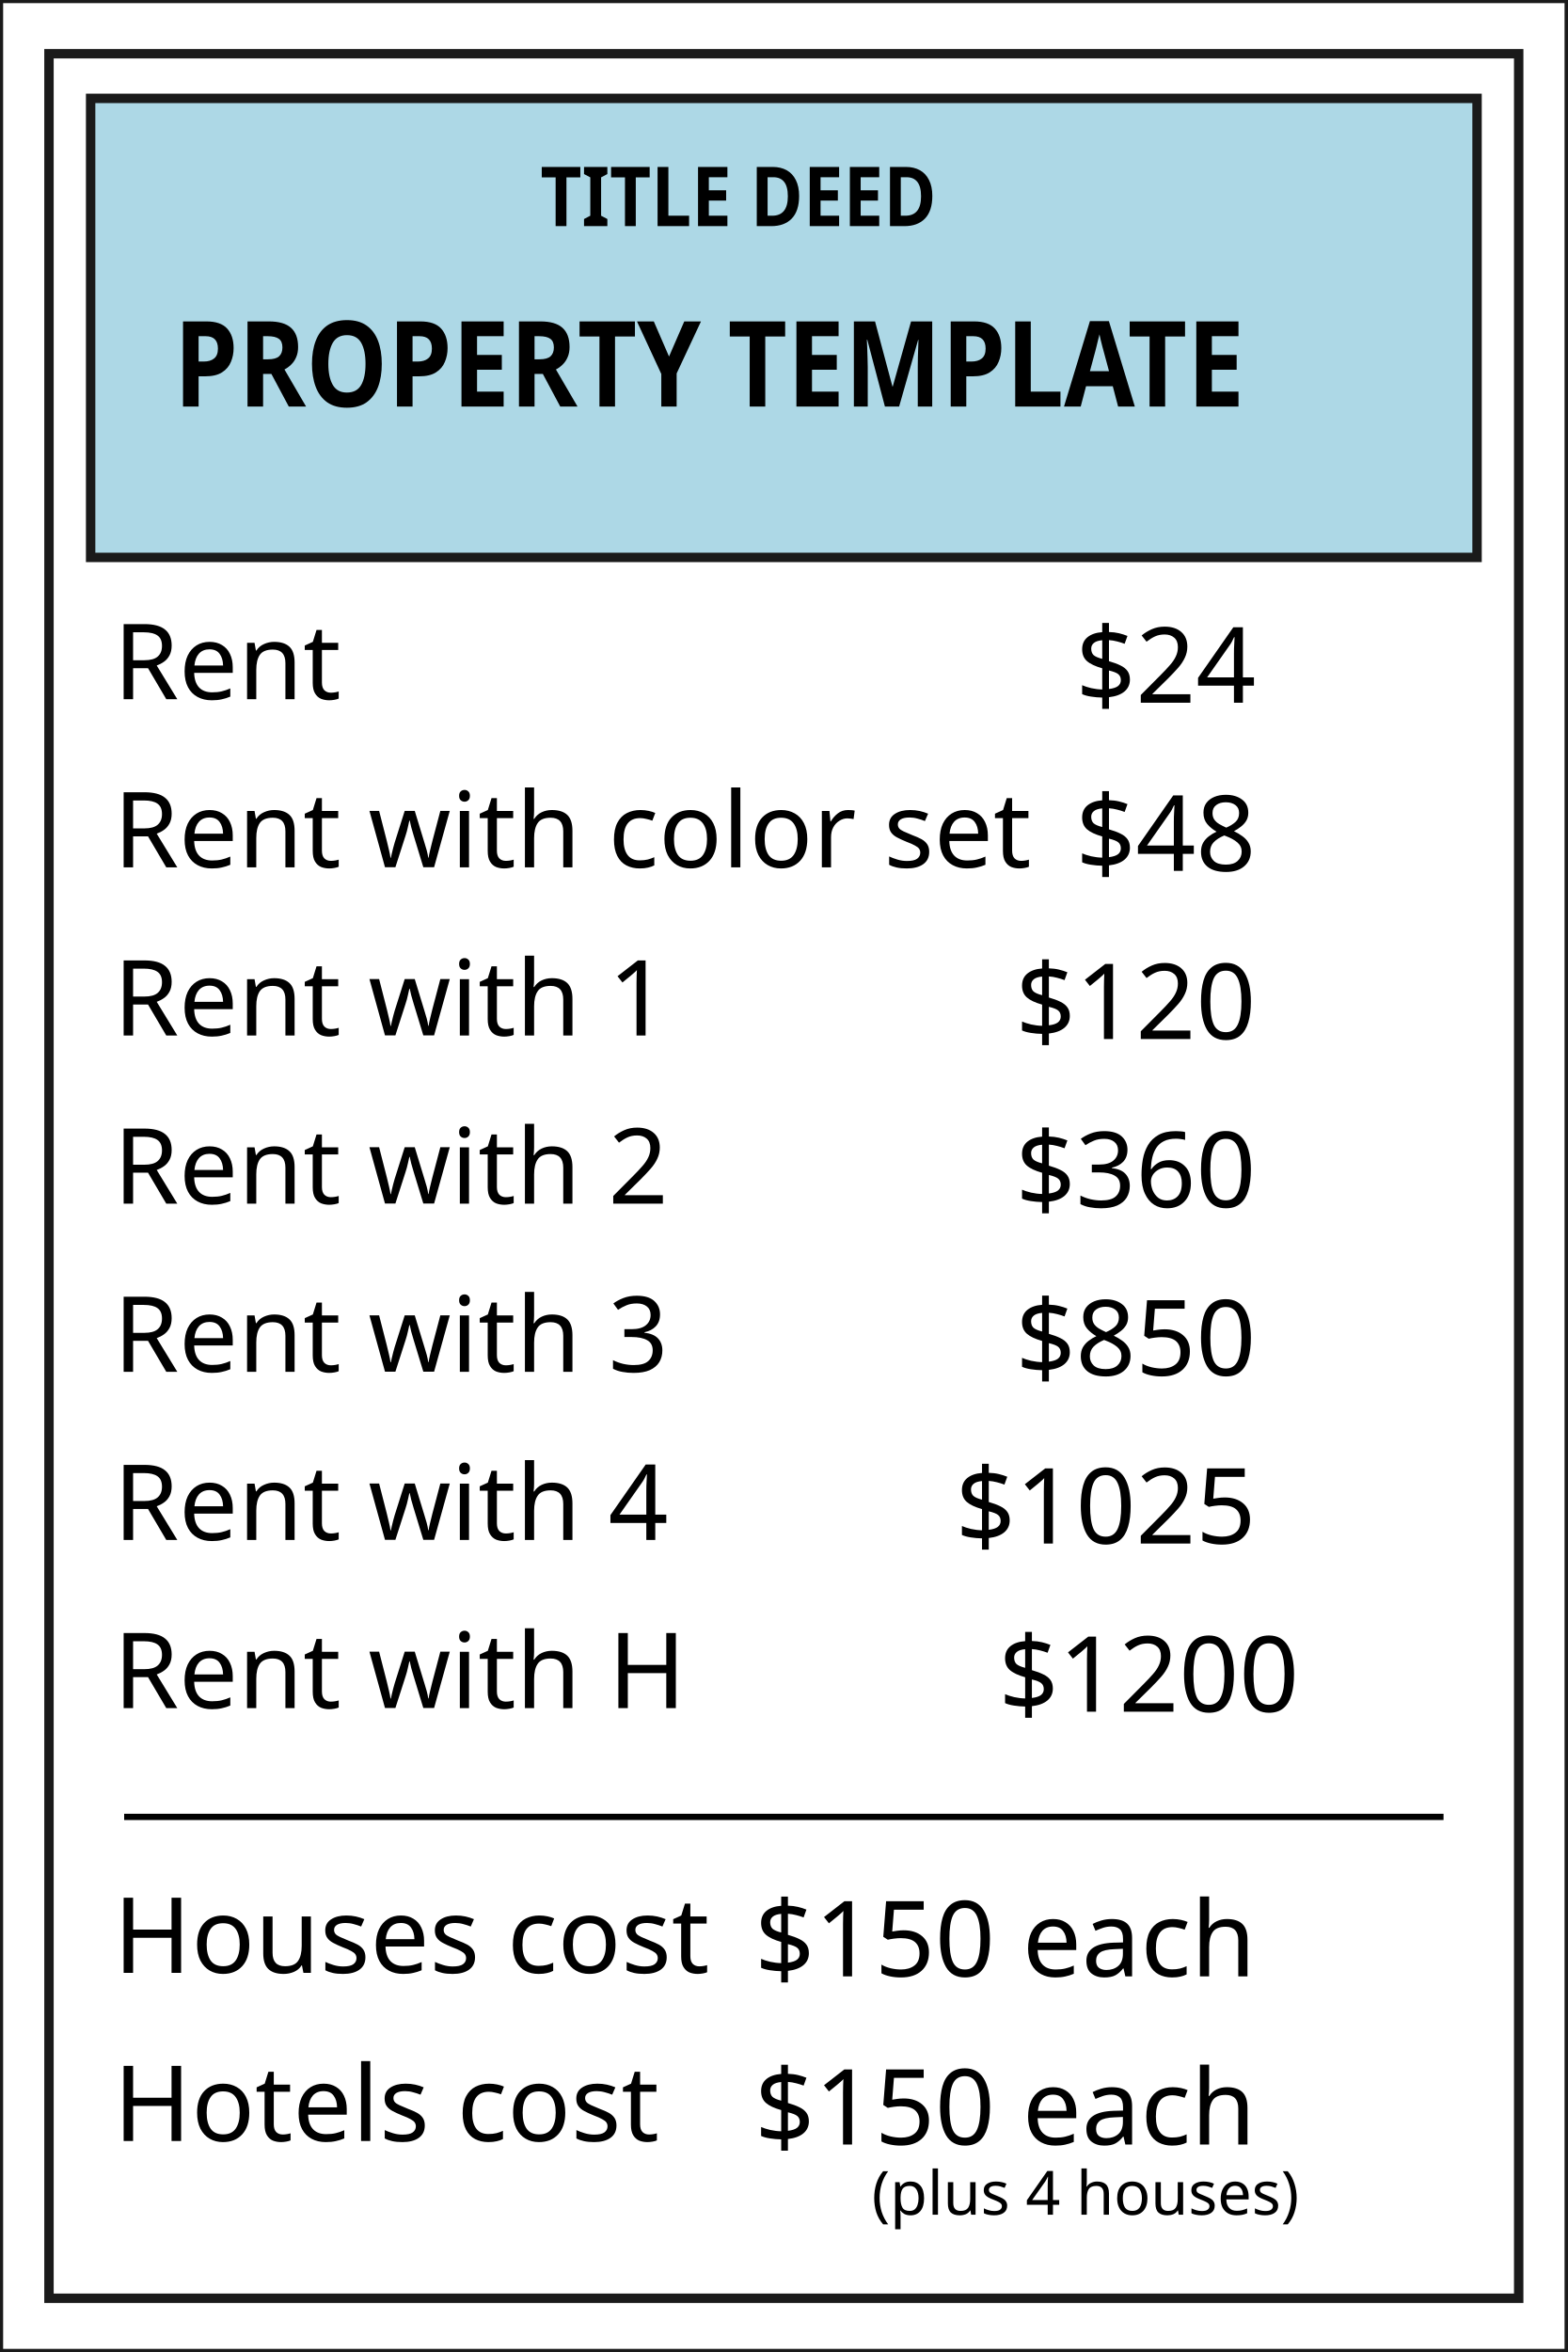
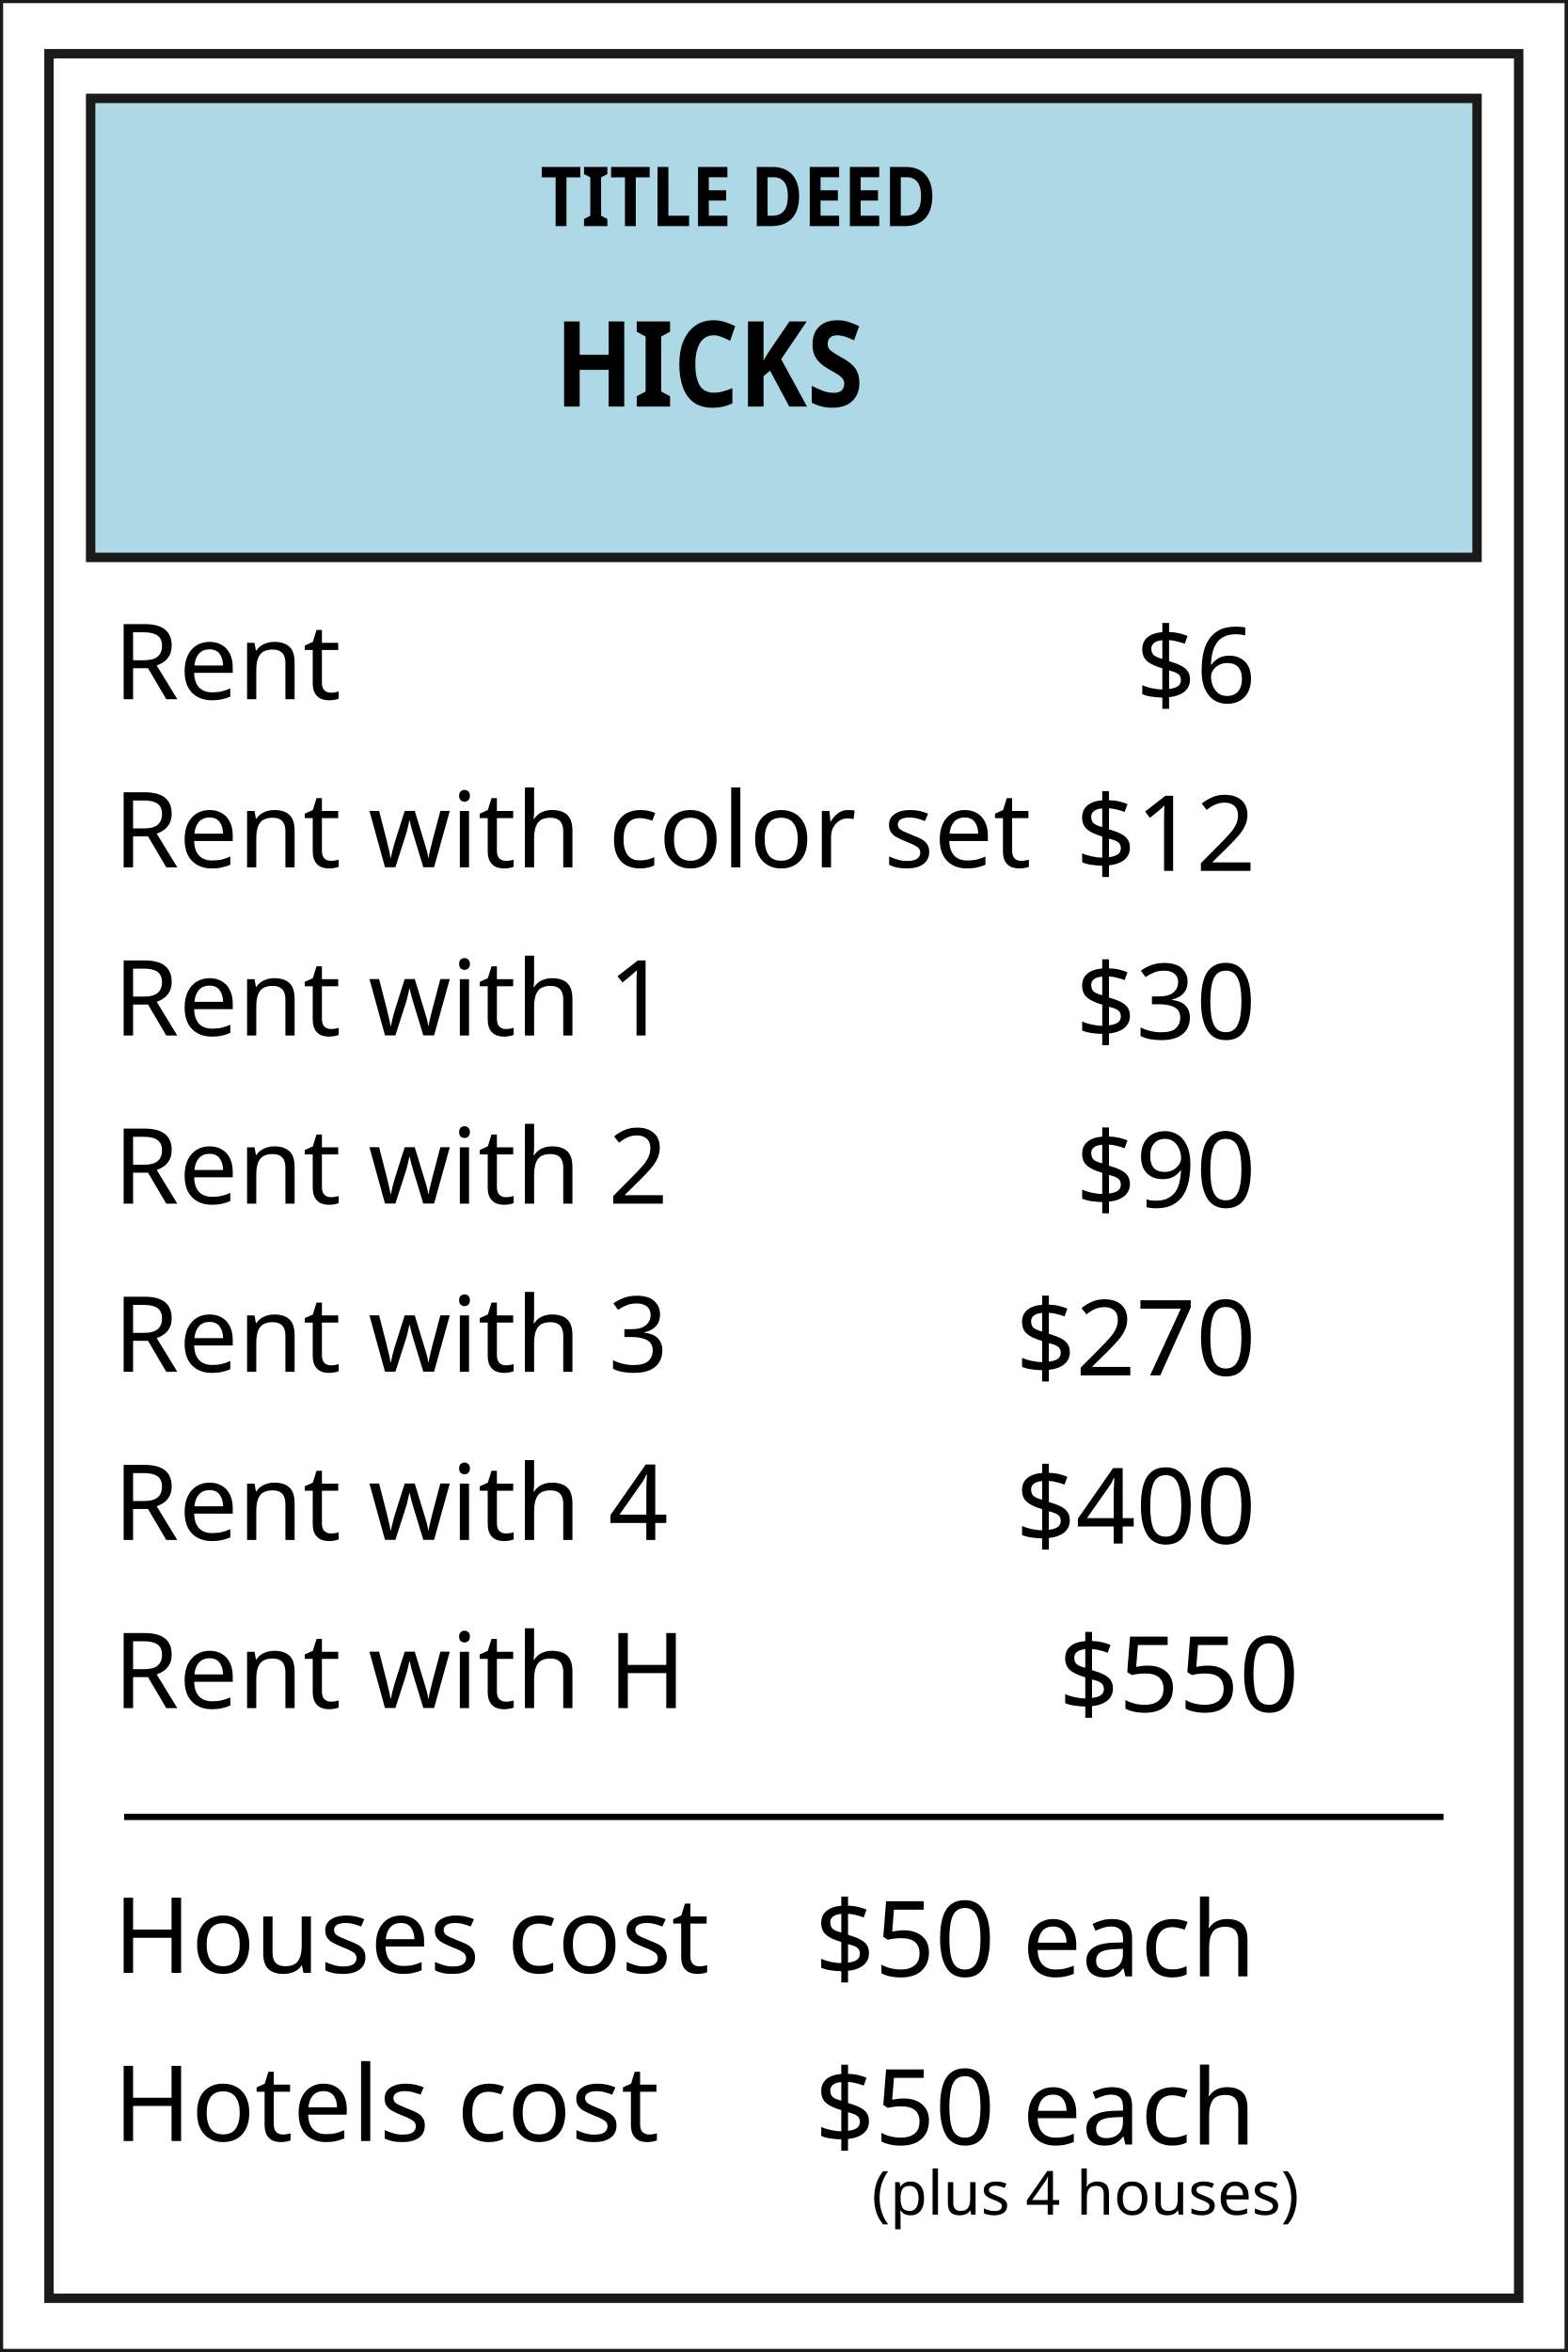
<svg xmlns="http://www.w3.org/2000/svg" width="200mm" height="300mm" viewBox="0 0 200 300" version="1.1" id="svg1">
  <defs id="defs1">
    <linearGradient id="swatch1">
      <stop style="stop-color:#ffff00;stop-opacity:1;" offset="0" id="stop1" />
    </linearGradient>
  </defs>
  <g id="layer1">
    <rect style="fill:#ffffff;stroke:#1a1a1a;stroke-width:0.8;paint-order:markers fill stroke" id="rect2" width="200" height="300" x="0" y="0" />
    <rect style="fill:none;stroke:#1a1a1a;stroke-width:1.2;stroke-dasharray:none;paint-order:stroke fill markers" id="rect1" width="187.501" height="286.291" x="6.249" y="6.854" />
    <rect style="fill:#add8e6;stroke:#1a1a1a;stroke-width:1.2;stroke-dasharray:none;paint-order:markers fill stroke;fill-opacity:1" id="rect1-3" width="176.875" height="58.551" x="11.562" y="12.548" />
    <g id="g17" transform="translate(0.9512508,3.604096)">
      <text xml:space="preserve" style="font-style:normal;font-weight:normal;font-size:10.583px;line-height:1.6;font-family:sans-serif;fill:#000000;fill-opacity:1;stroke:none;stroke-width:0.265" x="13.529" y="85.576" id="text1">
        <tspan id="tspan38" x="13.529" y="85.576" style="font-style:normal;font-variant:normal;font-weight:normal;font-stretch:normal;font-size:13.406px;line-height:1.6;font-family:Sans;-inkscape-font-specification:'Sans, Normal';font-variant-ligatures:normal;font-variant-caps:normal;font-variant-numeric:normal;font-variant-east-asian:normal">Rent</tspan>
        <tspan id="tspan39" x="13.529" y="107.025" style="font-style:normal;font-variant:normal;font-weight:normal;font-stretch:normal;font-size:13.406px;line-height:1.6;font-family:Sans;-inkscape-font-specification:'Sans, Normal';font-variant-ligatures:normal;font-variant-caps:normal;font-variant-numeric:normal;font-variant-east-asian:normal">Rent with color set</tspan>
        <tspan id="tspan40" x="13.529" y="128.474" style="font-style:normal;font-variant:normal;font-weight:normal;font-stretch:normal;font-size:13.406px;line-height:1.6;font-family:Sans;-inkscape-font-specification:'Sans, Normal';font-variant-ligatures:normal;font-variant-caps:normal;font-variant-numeric:normal;font-variant-east-asian:normal">Rent with 1</tspan>
        <tspan id="tspan41" x="13.529" y="149.923" style="font-style:normal;font-variant:normal;font-weight:normal;font-stretch:normal;font-size:13.406px;line-height:1.6;font-family:Sans;-inkscape-font-specification:'Sans, Normal';font-variant-ligatures:normal;font-variant-caps:normal;font-variant-numeric:normal;font-variant-east-asian:normal">Rent with 2</tspan>
        <tspan id="tspan42" x="13.529" y="171.372" style="font-style:normal;font-variant:normal;font-weight:normal;font-stretch:normal;font-size:13.406px;line-height:1.6;font-family:Sans;-inkscape-font-specification:'Sans, Normal';font-variant-ligatures:normal;font-variant-caps:normal;font-variant-numeric:normal;font-variant-east-asian:normal">Rent with 3</tspan>
        <tspan id="tspan43" x="13.529" y="192.821" style="font-style:normal;font-variant:normal;font-weight:normal;font-stretch:normal;font-size:13.406px;line-height:1.6;font-family:Sans;-inkscape-font-specification:'Sans, Normal';font-variant-ligatures:normal;font-variant-caps:normal;font-variant-numeric:normal;font-variant-east-asian:normal">Rent with 4</tspan>
        <tspan id="tspan44" x="13.529" y="214.27" style="font-style:normal;font-variant:normal;font-weight:normal;font-stretch:normal;font-size:13.406px;line-height:1.6;font-family:Sans;-inkscape-font-specification:'Sans, Normal';font-variant-ligatures:normal;font-variant-caps:normal;font-variant-numeric:normal;font-variant-east-asian:normal">Rent with H</tspan>
      </text>
      <text xml:space="preserve" style="font-style:normal;font-weight:normal;font-size:10.583px;line-height:1.6;font-family:sans-serif;text-align:end;text-anchor:end;fill:#000000;fill-opacity:1;stroke:none;stroke-width:0.265" x="184.047" y="86.026" id="text11">
-         <tspan id="tspan11" style="font-style:normal;font-variant:normal;font-weight:normal;font-stretch:normal;font-size:13.406px;line-height:1.6;font-family:Sans;-inkscape-font-specification:'Sans, Normal';font-variant-ligatures:normal;font-variant-caps:normal;font-variant-numeric:normal;font-variant-east-asian:normal;text-align:end;text-anchor:end;stroke-width:0.265" x="184.047" y="86.026">$24</tspan>
-         <tspan style="font-style:normal;font-variant:normal;font-weight:normal;font-stretch:normal;font-size:13.406px;line-height:1.6;font-family:Sans;-inkscape-font-specification:'Sans, Normal';font-variant-ligatures:normal;font-variant-caps:normal;font-variant-numeric:normal;font-variant-east-asian:normal;text-align:end;text-anchor:end;stroke-width:0.265" x="184.047" y="107.475" id="tspan12">$48</tspan>
-         <tspan style="font-style:normal;font-variant:normal;font-weight:normal;font-stretch:normal;font-size:13.406px;line-height:1.6;font-family:Sans;-inkscape-font-specification:'Sans, Normal';font-variant-ligatures:normal;font-variant-caps:normal;font-variant-numeric:normal;font-variant-east-asian:normal;text-align:end;text-anchor:end;stroke-width:0.265" x="184.047" y="128.924" id="tspan13">$120</tspan>
-         <tspan style="font-style:normal;font-variant:normal;font-weight:normal;font-stretch:normal;font-size:13.406px;line-height:1.6;font-family:Sans;-inkscape-font-specification:'Sans, Normal';font-variant-ligatures:normal;font-variant-caps:normal;font-variant-numeric:normal;font-variant-east-asian:normal;text-align:end;text-anchor:end;stroke-width:0.265" x="184.047" y="150.373" id="tspan14">$360</tspan>
-         <tspan style="font-style:normal;font-variant:normal;font-weight:normal;font-stretch:normal;font-size:13.406px;line-height:1.6;font-family:Sans;-inkscape-font-specification:'Sans, Normal';font-variant-ligatures:normal;font-variant-caps:normal;font-variant-numeric:normal;font-variant-east-asian:normal;text-align:end;text-anchor:end;stroke-width:0.265" x="184.047" y="171.822" id="tspan15">$850</tspan>
-         <tspan style="font-style:normal;font-variant:normal;font-weight:normal;font-stretch:normal;font-size:13.406px;line-height:1.6;font-family:Sans;-inkscape-font-specification:'Sans, Normal';font-variant-ligatures:normal;font-variant-caps:normal;font-variant-numeric:normal;font-variant-east-asian:normal;text-align:end;text-anchor:end;stroke-width:0.265" x="184.047" y="193.271" id="tspan16">$1025</tspan>
-         <tspan style="font-style:normal;font-variant:normal;font-weight:normal;font-stretch:normal;font-size:13.406px;line-height:1.6;font-family:Sans;-inkscape-font-specification:'Sans, Normal';font-variant-ligatures:normal;font-variant-caps:normal;font-variant-numeric:normal;font-variant-east-asian:normal;text-align:end;text-anchor:end;stroke-width:0.265" x="184.047" y="214.72" id="tspan17">$1200</tspan>
+         <tspan id="tspan11" style="font-style:normal;font-variant:normal;font-weight:normal;font-stretch:normal;font-size:13.406px;line-height:1.6;font-family:Sans;-inkscape-font-specification:'Sans, Normal';font-variant-ligatures:normal;font-variant-caps:normal;font-variant-numeric:normal;font-variant-east-asian:normal;text-align:end;text-anchor:end;stroke-width:0.265" x="184.047" y="86.026">$6</tspan>
+         <tspan style="font-style:normal;font-variant:normal;font-weight:normal;font-stretch:normal;font-size:13.406px;line-height:1.6;font-family:Sans;-inkscape-font-specification:'Sans, Normal';font-variant-ligatures:normal;font-variant-caps:normal;font-variant-numeric:normal;font-variant-east-asian:normal;text-align:end;text-anchor:end;stroke-width:0.265" x="184.047" y="107.475" id="tspan12">$12</tspan>
+         <tspan style="font-style:normal;font-variant:normal;font-weight:normal;font-stretch:normal;font-size:13.406px;line-height:1.6;font-family:Sans;-inkscape-font-specification:'Sans, Normal';font-variant-ligatures:normal;font-variant-caps:normal;font-variant-numeric:normal;font-variant-east-asian:normal;text-align:end;text-anchor:end;stroke-width:0.265" x="184.047" y="128.924" id="tspan13">$30</tspan>
+         <tspan style="font-style:normal;font-variant:normal;font-weight:normal;font-stretch:normal;font-size:13.406px;line-height:1.6;font-family:Sans;-inkscape-font-specification:'Sans, Normal';font-variant-ligatures:normal;font-variant-caps:normal;font-variant-numeric:normal;font-variant-east-asian:normal;text-align:end;text-anchor:end;stroke-width:0.265" x="184.047" y="150.373" id="tspan14">$90</tspan>
+         <tspan style="font-style:normal;font-variant:normal;font-weight:normal;font-stretch:normal;font-size:13.406px;line-height:1.6;font-family:Sans;-inkscape-font-specification:'Sans, Normal';font-variant-ligatures:normal;font-variant-caps:normal;font-variant-numeric:normal;font-variant-east-asian:normal;text-align:end;text-anchor:end;stroke-width:0.265" x="184.047" y="171.822" id="tspan15">$270</tspan>
+         <tspan style="font-style:normal;font-variant:normal;font-weight:normal;font-stretch:normal;font-size:13.406px;line-height:1.6;font-family:Sans;-inkscape-font-specification:'Sans, Normal';font-variant-ligatures:normal;font-variant-caps:normal;font-variant-numeric:normal;font-variant-east-asian:normal;text-align:end;text-anchor:end;stroke-width:0.265" x="184.047" y="193.271" id="tspan16">$400</tspan>
+         <tspan style="font-style:normal;font-variant:normal;font-weight:normal;font-stretch:normal;font-size:13.406px;line-height:1.6;font-family:Sans;-inkscape-font-specification:'Sans, Normal';font-variant-ligatures:normal;font-variant-caps:normal;font-variant-numeric:normal;font-variant-east-asian:normal;text-align:end;text-anchor:end;stroke-width:0.265" x="184.047" y="214.72" id="tspan17">$550</tspan>
      </text>
    </g>
    <g id="g17-3" transform="translate(0.9512508,166.0587)">
      <text xml:space="preserve" style="font-style:normal;font-variant:normal;font-weight:normal;font-stretch:normal;font-size:13.406px;line-height:1.6;font-family:sans-serif;-inkscape-font-specification:'sans-serif, Normal';font-variant-ligatures:normal;font-variant-caps:normal;font-variant-numeric:normal;font-variant-east-asian:normal;fill:#000000;fill-opacity:1;stroke:none;stroke-width:0.265" x="13.529" y="85.576" id="text1-8">
        <tspan id="tspan1-1" style="font-style:normal;font-variant:normal;font-weight:normal;font-stretch:normal;font-size:13.406px;line-height:1.6;font-family:sans-serif;-inkscape-font-specification:'sans-serif, Normal';font-variant-ligatures:normal;font-variant-caps:normal;font-variant-numeric:normal;font-variant-east-asian:normal;stroke-width:0.265" x="13.529" y="85.576">Houses cost</tspan>
        <tspan style="font-style:normal;font-variant:normal;font-weight:normal;font-stretch:normal;font-size:13.406px;line-height:1.6;font-family:sans-serif;-inkscape-font-specification:'sans-serif, Normal';font-variant-ligatures:normal;font-variant-caps:normal;font-variant-numeric:normal;font-variant-east-asian:normal;stroke-width:0.265" x="13.529" y="107.025" id="tspan8-4">Hotels cost</tspan>
      </text>
      <text xml:space="preserve" style="font-style:normal;font-weight:normal;font-size:10.583px;line-height:0;font-family:sans-serif;text-align:end;text-anchor:end;fill:#000000;fill-opacity:1;stroke:none;stroke-width:0.265" x="184.047" y="86.026" id="text11-9">
-         <tspan style="font-style:normal;font-variant:normal;font-weight:normal;font-stretch:normal;font-size:13.406px;line-height:1.6;font-family:Sans;-inkscape-font-specification:'Sans, Normal';font-variant-ligatures:normal;font-variant-caps:normal;font-variant-numeric:normal;font-variant-east-asian:normal;text-align:end;text-anchor:end;stroke-width:0.265" id="tspan47" x="184.047" y="86.026">$150 each</tspan>
-         <tspan style="font-style:normal;font-variant:normal;font-weight:normal;font-stretch:normal;font-size:13.406px;line-height:1.6;font-family:Sans;-inkscape-font-specification:'Sans, Normal';font-variant-ligatures:normal;font-variant-caps:normal;font-variant-numeric:normal;font-variant-east-asian:normal;text-align:end;text-anchor:end;stroke-width:0.265" id="tspan48" x="184.047" y="107.475">$150 each</tspan>
+         <tspan style="font-style:normal;font-variant:normal;font-weight:normal;font-stretch:normal;font-size:13.406px;line-height:1.6;font-family:Sans;-inkscape-font-specification:'Sans, Normal';font-variant-ligatures:normal;font-variant-caps:normal;font-variant-numeric:normal;font-variant-east-asian:normal;text-align:end;text-anchor:end;stroke-width:0.265" id="tspan47" x="184.047" y="86.026">$50 each</tspan>
+         <tspan style="font-style:normal;font-variant:normal;font-weight:normal;font-stretch:normal;font-size:13.406px;line-height:1.6;font-family:Sans;-inkscape-font-specification:'Sans, Normal';font-variant-ligatures:normal;font-variant-caps:normal;font-variant-numeric:normal;font-variant-east-asian:normal;text-align:end;text-anchor:end;stroke-width:0.265" id="tspan48" x="184.047" y="107.475">$50 each</tspan>
        <tspan style="font-size:7.761px;line-height:1.25;text-align:end;letter-spacing:0px;text-anchor:end;stroke-width:0.265" x="184.047" y="121.428" id="tspan23" dy="-5">(plus 4 houses)</tspan>
      </text>
    </g>
    <path style="fill:none;stroke:#000000;stroke-width:0.8;stroke-linecap:butt;stroke-linejoin:miter;stroke-dasharray:none;stroke-opacity:1" d="M 15.84,231.747 H 184.16" id="path23" />
    <text xml:space="preserve" style="font-style:normal;font-variant:normal;font-weight:normal;font-stretch:normal;font-size:9.834px;font-family:sans-serif;-inkscape-font-specification:'sans-serif, ';font-variant-ligatures:normal;font-variant-caps:normal;font-variant-numeric:normal;font-variant-east-asian:normal;fill:#000000;fill-opacity:1;stroke:none;stroke-width:0.246" x="107.771" y="26.802" id="text49" transform="scale(0.9291767,1.076222)">
      <tspan id="tspan49" style="font-style:normal;font-variant:normal;font-weight:bold;font-stretch:normal;font-size:9.834px;font-family:Sans;-inkscape-font-specification:'Sans, Bold';font-variant-ligatures:normal;font-variant-caps:normal;font-variant-numeric:normal;font-variant-east-asian:normal;text-align:center;text-anchor:middle;stroke-width:0.246" x="107.771" y="26.802">TITLE DEED</tspan>
    </text>
    <text xml:space="preserve" style="font-style:normal;font-weight:normal;font-size:14.111px;font-family:sans-serif;fill:#000000;fill-opacity:1;stroke:none;stroke-width:0.246" x="106.648" y="48.133" id="text50" transform="scale(0.9282208,1.07733)">
-       <tspan id="tspan50" style="font-weight:bold;font-size:14.111px;text-align:center;text-anchor:middle;stroke-width:0.246" x="106.648" y="48.133">PROPERTY TEMPLATE</tspan>
+       <tspan id="tspan50" style="font-weight:bold;font-size:14.111px;text-align:center;text-anchor:middle;stroke-width:0.246" x="106.648" y="48.133">HICKS</tspan>
    </text>
  </g>
</svg>
